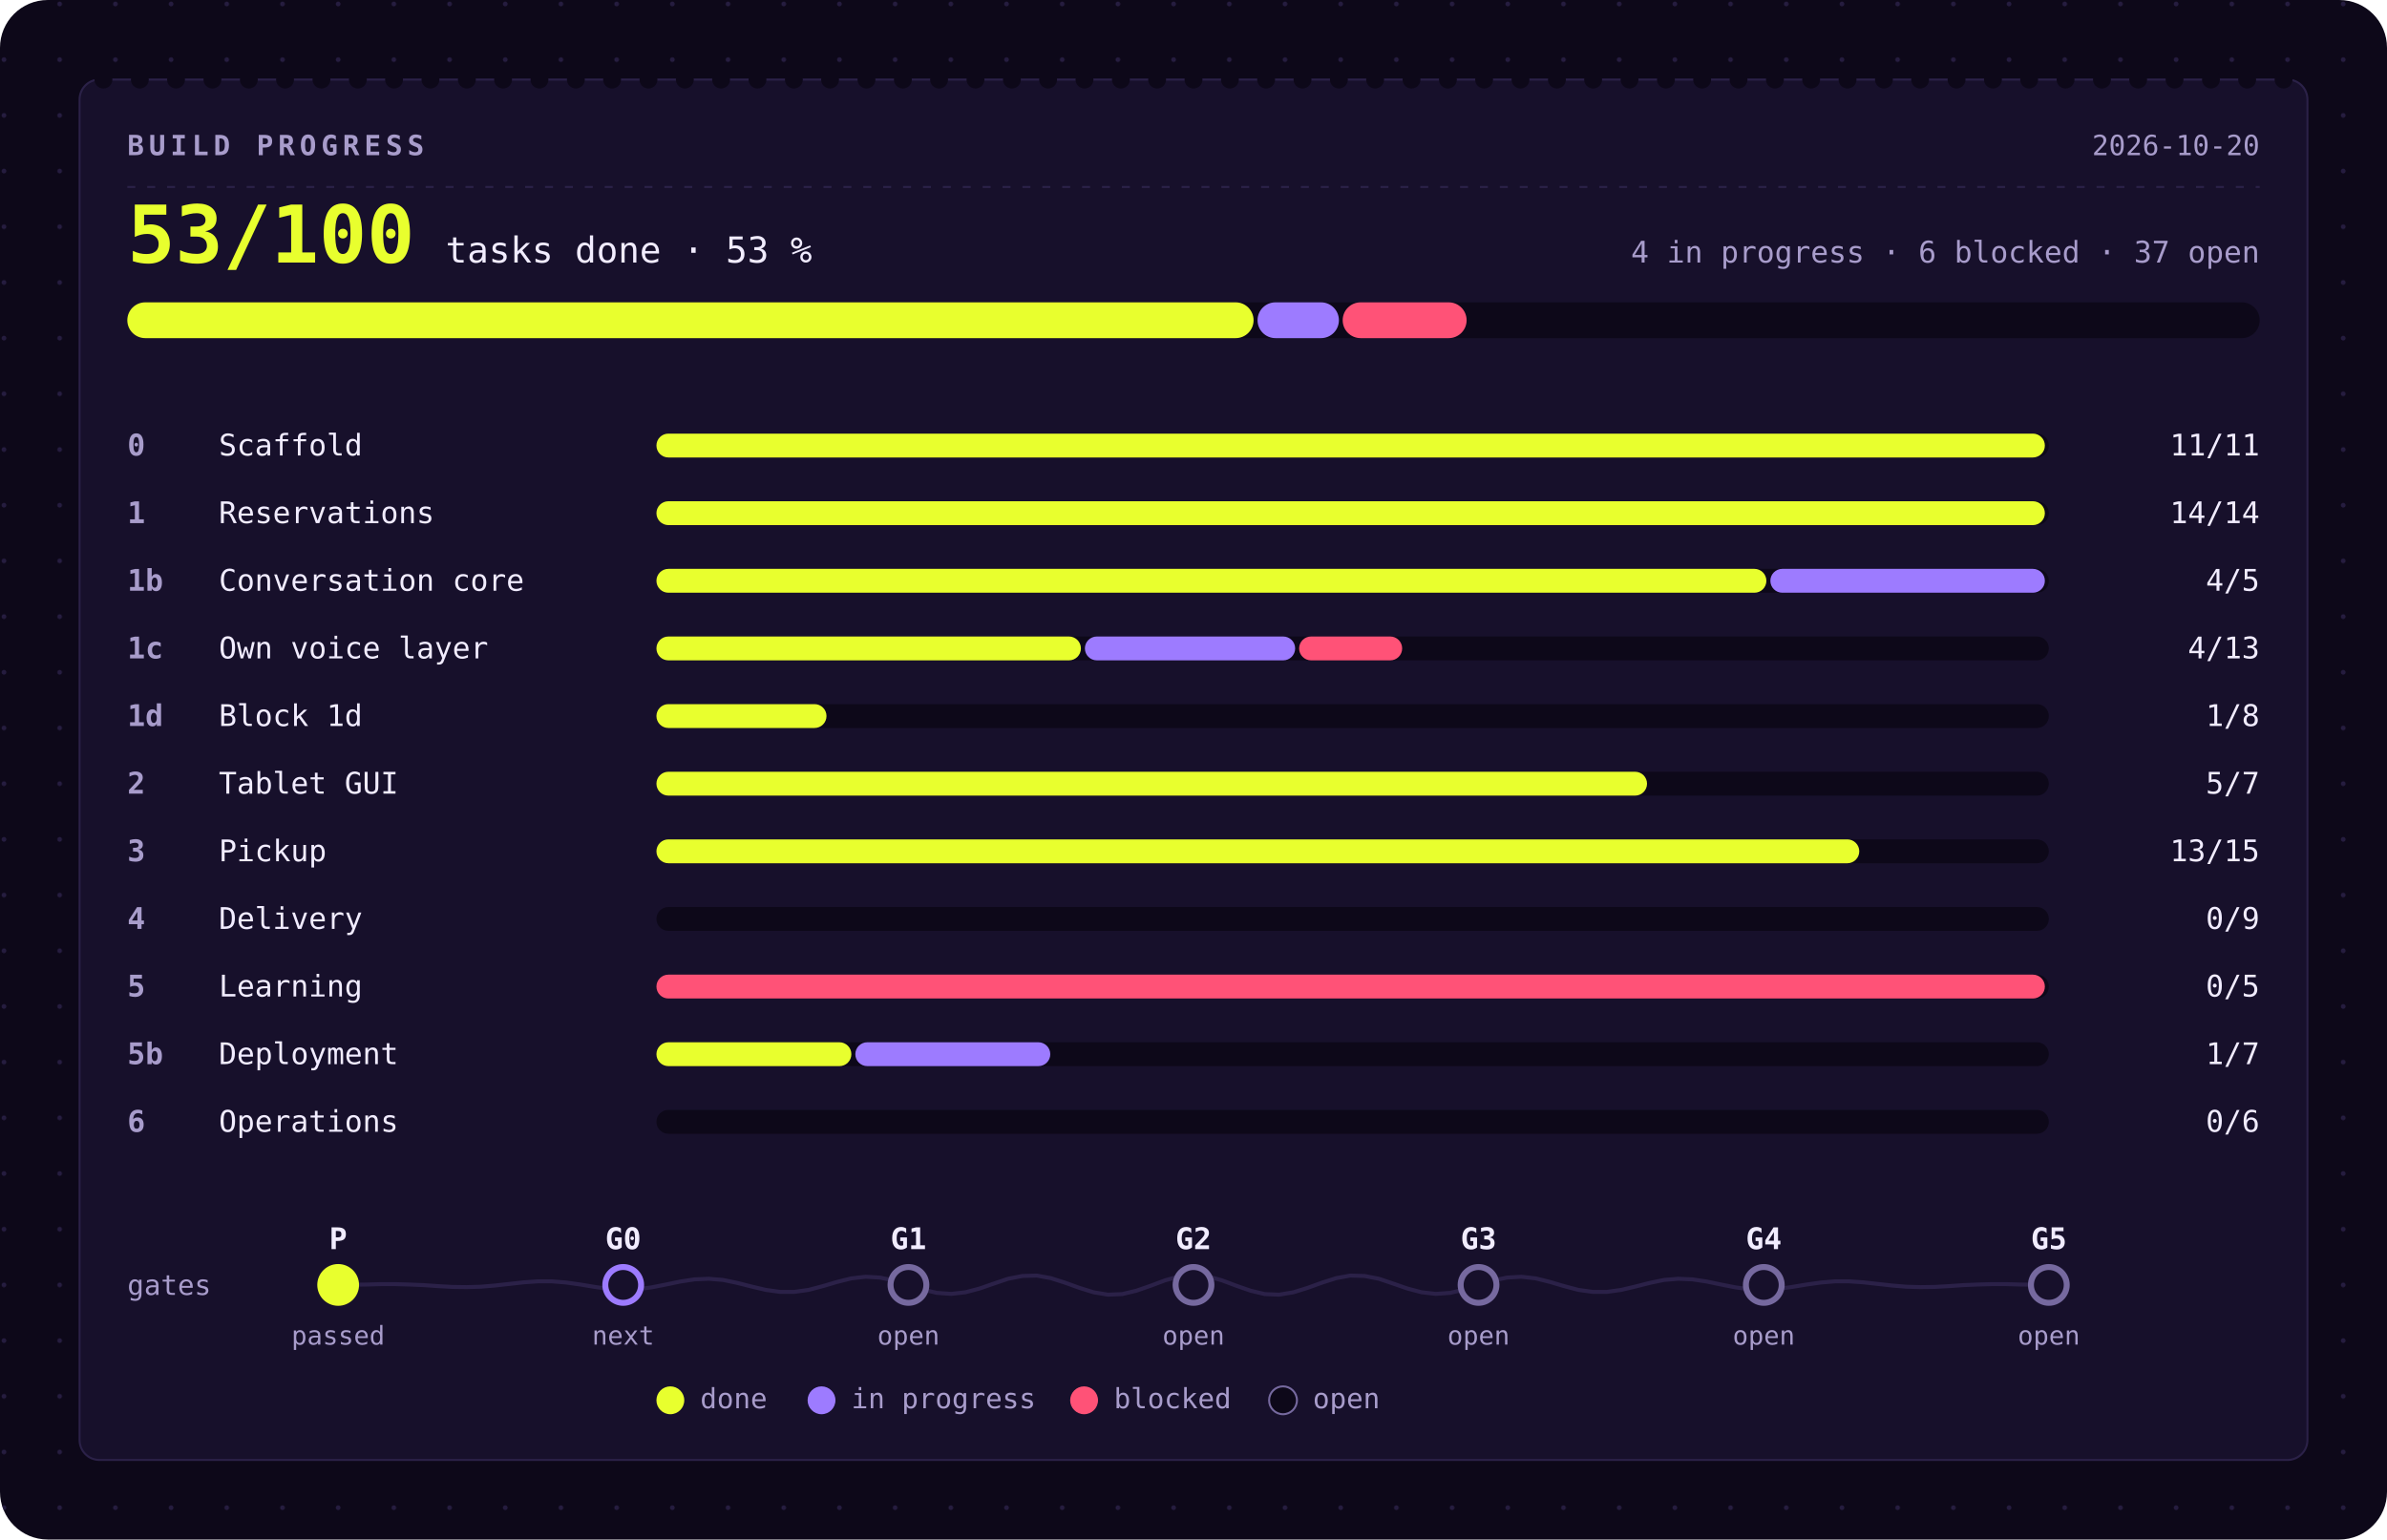
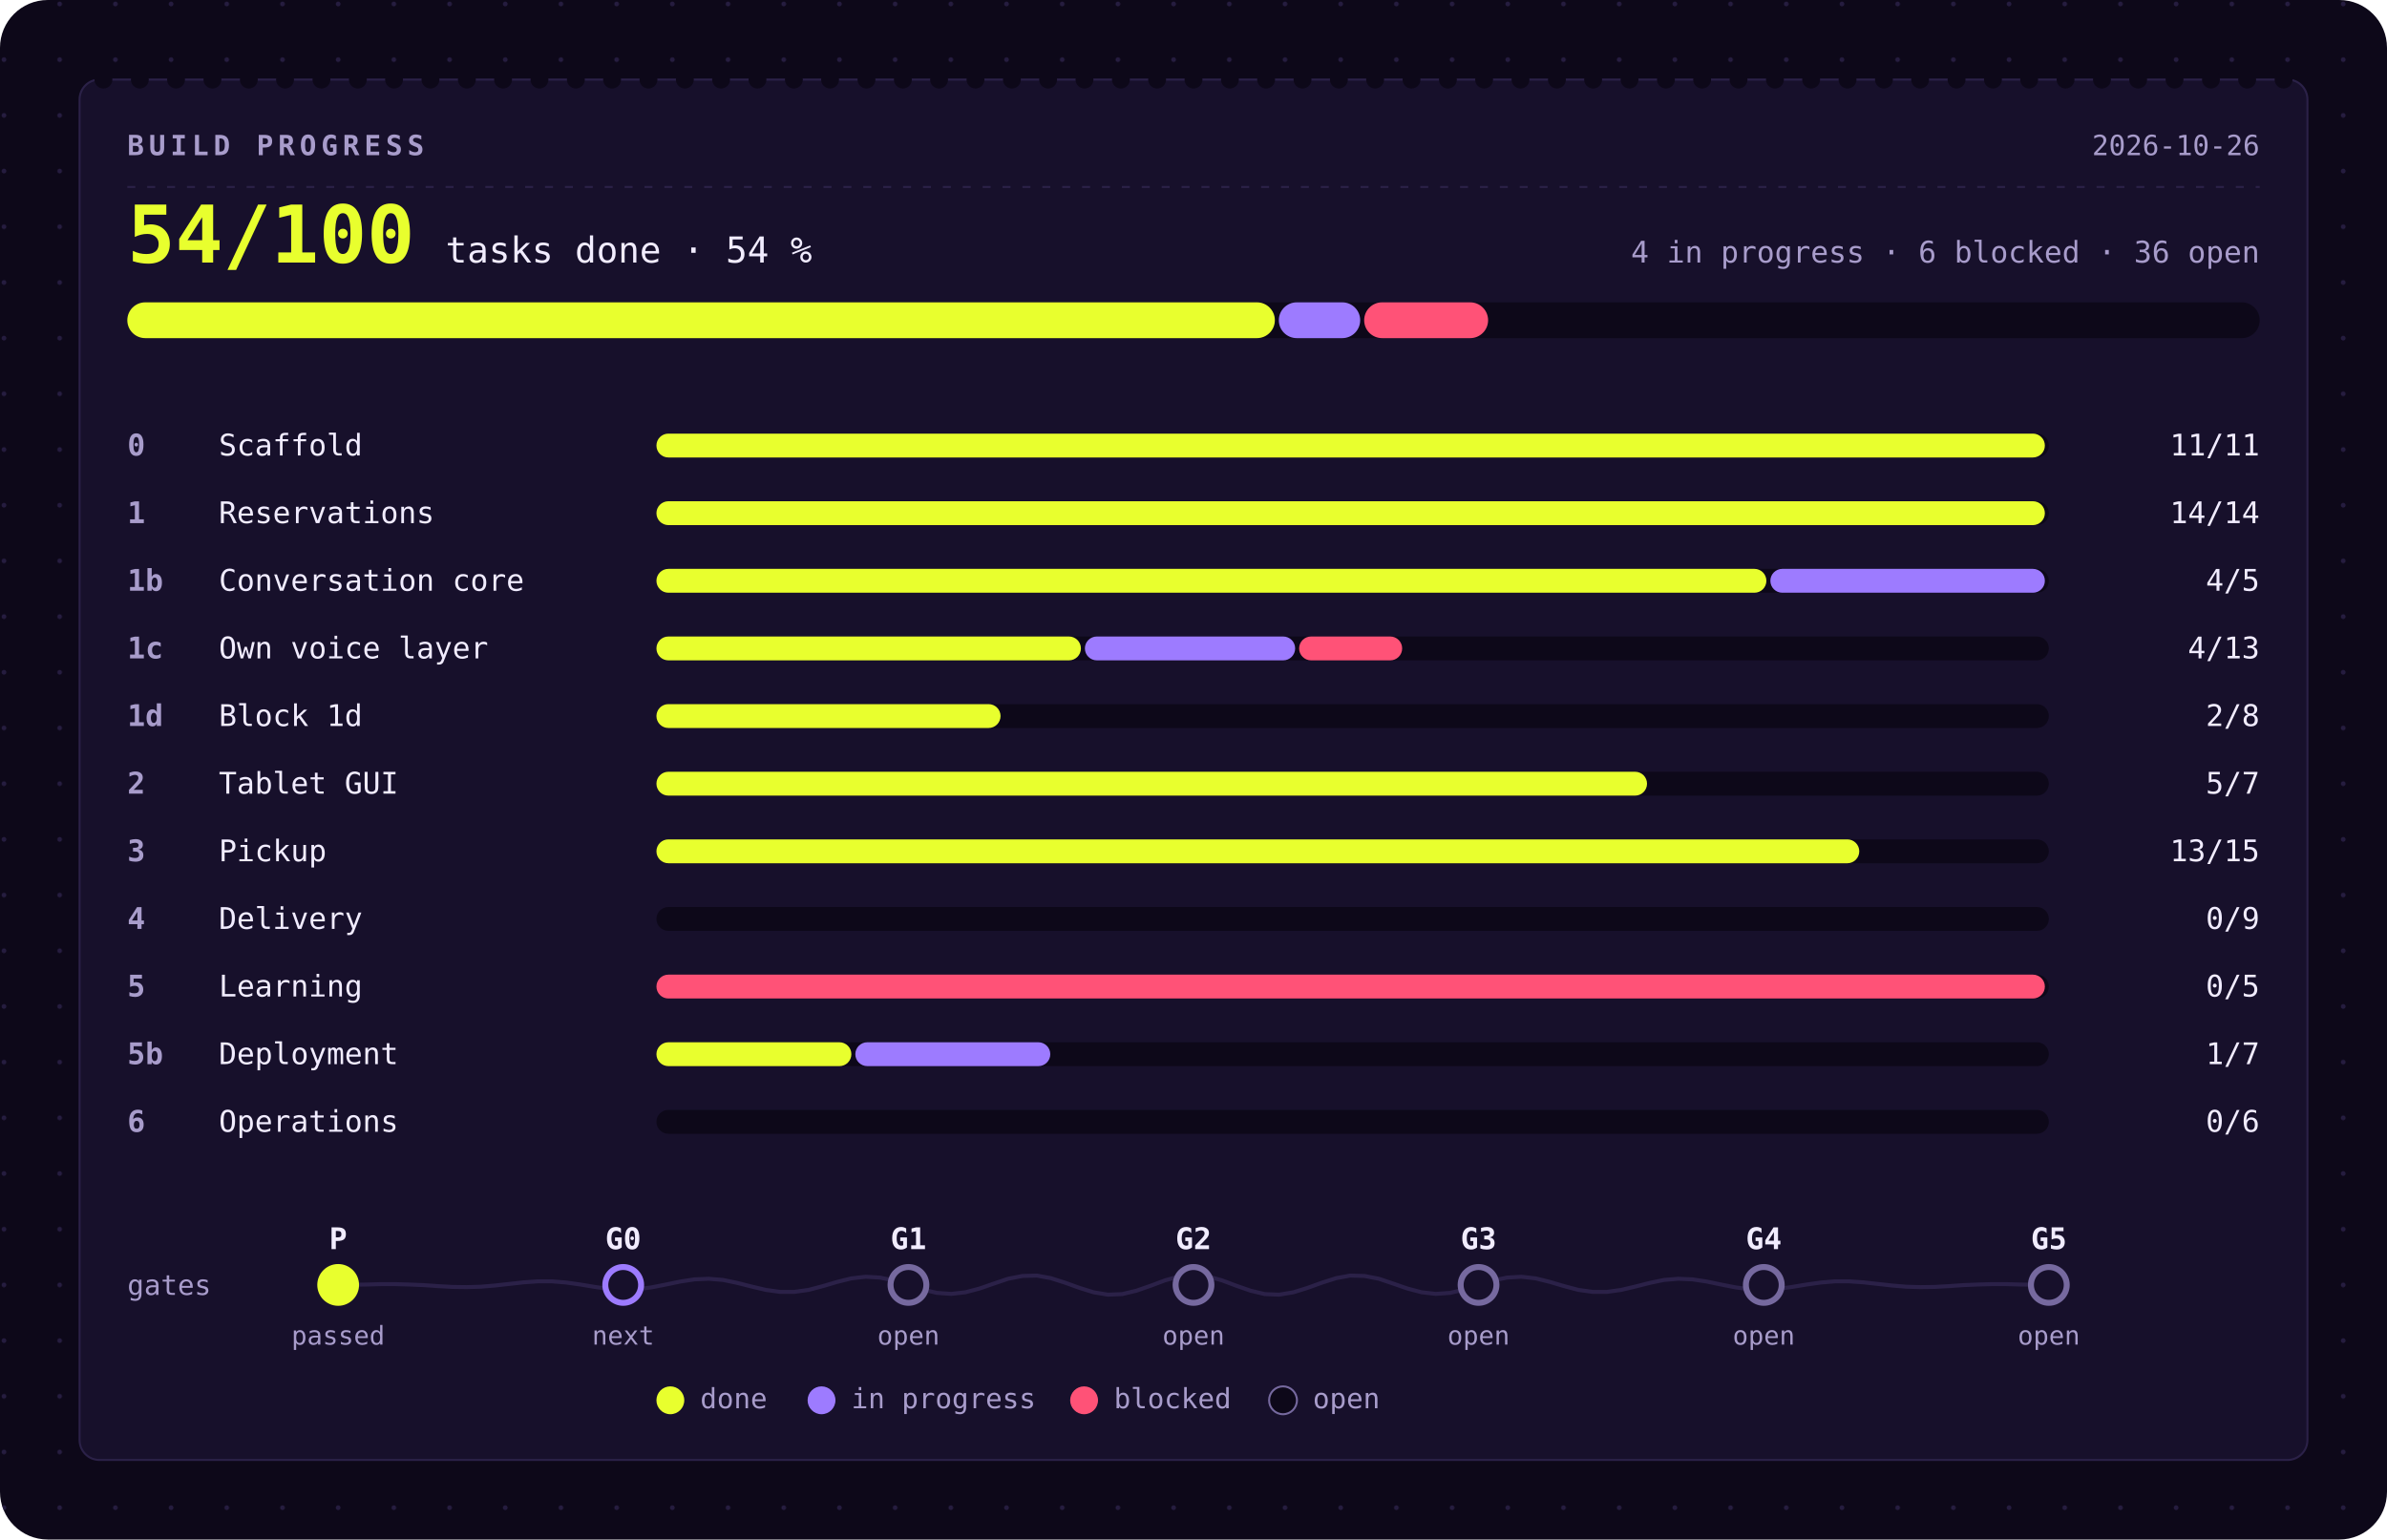
<svg xmlns="http://www.w3.org/2000/svg" width="1200" height="774" viewBox="0 0 1200 774" role="img" aria-labelledby="t d">
  <style>text{font-family:ui-monospace, 'JetBrains Mono', 'SF Mono', Menlo, Consolas, 'DejaVu Sans Mono', monospace}</style>
  <defs>
    <filter id="glow" filterUnits="userSpaceOnUse" x="0" y="0" width="1200" height="774">
      <feGaussianBlur stdDeviation="6" />
    </filter>
    <filter id="soft" filterUnits="userSpaceOnUse" x="0" y="0" width="1200" height="774">
      <feGaussianBlur stdDeviation="2.2" />
    </filter>
  </defs>
  <rect width="1200" height="774" rx="24" fill="#0D0819" />
  <pattern id="dots" width="28" height="28" patternUnits="userSpaceOnUse">
    <circle cx="2" cy="2" r="1.2" fill="#2B2148" />
  </pattern>
  <rect width="1200" height="774" rx="24" fill="url(#dots)" opacity="0.8" />
  <rect x="40" y="40" width="1120" height="694" rx="10" fill="#17102B" stroke="#2B2148" />
  <circle cx="52" cy="40" r="4.5" fill="#0D0819" />
  <circle cx="70.3" cy="40" r="4.5" fill="#0D0819" />
  <circle cx="88.5" cy="40" r="4.5" fill="#0D0819" />
  <circle cx="106.8" cy="40" r="4.5" fill="#0D0819" />
  <circle cx="125.1" cy="40" r="4.5" fill="#0D0819" />
  <circle cx="143.3" cy="40" r="4.5" fill="#0D0819" />
  <circle cx="161.6" cy="40" r="4.5" fill="#0D0819" />
  <circle cx="179.9" cy="40" r="4.5" fill="#0D0819" />
  <circle cx="198.1" cy="40" r="4.5" fill="#0D0819" />
  <circle cx="216.4" cy="40" r="4.5" fill="#0D0819" />
  <circle cx="234.7" cy="40" r="4.5" fill="#0D0819" />
  <circle cx="252.9" cy="40" r="4.5" fill="#0D0819" />
  <circle cx="271.2" cy="40" r="4.5" fill="#0D0819" />
  <circle cx="289.5" cy="40" r="4.5" fill="#0D0819" />
  <circle cx="307.7" cy="40" r="4.5" fill="#0D0819" />
  <circle cx="326" cy="40" r="4.5" fill="#0D0819" />
  <circle cx="344.3" cy="40" r="4.5" fill="#0D0819" />
  <circle cx="362.5" cy="40" r="4.5" fill="#0D0819" />
  <circle cx="380.8" cy="40" r="4.5" fill="#0D0819" />
  <circle cx="399.1" cy="40" r="4.5" fill="#0D0819" />
  <circle cx="417.3" cy="40" r="4.5" fill="#0D0819" />
  <circle cx="435.6" cy="40" r="4.5" fill="#0D0819" />
  <circle cx="453.9" cy="40" r="4.5" fill="#0D0819" />
  <circle cx="472.1" cy="40" r="4.5" fill="#0D0819" />
  <circle cx="490.4" cy="40" r="4.5" fill="#0D0819" />
  <circle cx="508.7" cy="40" r="4.5" fill="#0D0819" />
  <circle cx="526.9" cy="40" r="4.5" fill="#0D0819" />
  <circle cx="545.2" cy="40" r="4.5" fill="#0D0819" />
  <circle cx="563.5" cy="40" r="4.5" fill="#0D0819" />
  <circle cx="581.7" cy="40" r="4.5" fill="#0D0819" />
  <circle cx="600" cy="40" r="4.5" fill="#0D0819" />
  <circle cx="618.3" cy="40" r="4.5" fill="#0D0819" />
  <circle cx="636.5" cy="40" r="4.5" fill="#0D0819" />
  <circle cx="654.8" cy="40" r="4.5" fill="#0D0819" />
  <circle cx="673.1" cy="40" r="4.5" fill="#0D0819" />
  <circle cx="691.3" cy="40" r="4.5" fill="#0D0819" />
  <circle cx="709.6" cy="40" r="4.5" fill="#0D0819" />
  <circle cx="727.9" cy="40" r="4.5" fill="#0D0819" />
  <circle cx="746.1" cy="40" r="4.5" fill="#0D0819" />
  <circle cx="764.4" cy="40" r="4.5" fill="#0D0819" />
  <circle cx="782.7" cy="40" r="4.5" fill="#0D0819" />
  <circle cx="800.9" cy="40" r="4.5" fill="#0D0819" />
  <circle cx="819.2" cy="40" r="4.5" fill="#0D0819" />
  <circle cx="837.5" cy="40" r="4.5" fill="#0D0819" />
  <circle cx="855.7" cy="40" r="4.5" fill="#0D0819" />
  <circle cx="874" cy="40" r="4.5" fill="#0D0819" />
  <circle cx="892.3" cy="40" r="4.5" fill="#0D0819" />
  <circle cx="910.5" cy="40" r="4.5" fill="#0D0819" />
  <circle cx="928.8" cy="40" r="4.5" fill="#0D0819" />
  <circle cx="947.1" cy="40" r="4.5" fill="#0D0819" />
  <circle cx="965.3" cy="40" r="4.5" fill="#0D0819" />
  <circle cx="983.6" cy="40" r="4.5" fill="#0D0819" />
  <circle cx="1001.9" cy="40" r="4.5" fill="#0D0819" />
  <circle cx="1020.1" cy="40" r="4.5" fill="#0D0819" />
  <circle cx="1038.4" cy="40" r="4.5" fill="#0D0819" />
  <circle cx="1056.7" cy="40" r="4.5" fill="#0D0819" />
  <circle cx="1074.9" cy="40" r="4.5" fill="#0D0819" />
  <circle cx="1093.2" cy="40" r="4.5" fill="#0D0819" />
  <circle cx="1111.5" cy="40" r="4.5" fill="#0D0819" />
  <circle cx="1129.7" cy="40" r="4.5" fill="#0D0819" />
  <circle cx="1148" cy="40" r="4.5" fill="#0D0819" />
  <text x="64" y="78" font-size="14" fill="#A89CCB" font-weight="700" letter-spacing="2.4">BUILD PROGRESS</text>
-   <text x="1136" y="78" font-size="14" fill="#A89CCB" text-anchor="end">2026-10-20</text>
+   <text x="1136" y="78" font-size="14" fill="#A89CCB" text-anchor="end">2026-10-26</text>
  <line x1="64" y1="94" x2="1136" y2="94" stroke="#2B2148" stroke-dasharray="4 6" />
-   <text x="64" y="132" font-size="40" fill="#E8FF2E" font-weight="700">53/100</text>
-   <text x="224" y="132" font-size="18" fill="#F1ECFF">tasks done · 53 %</text>
-   <text x="1136" y="132" font-size="15" fill="#A89CCB" text-anchor="end">4 in progress · 6 blocked · 37 open</text>
+   <text x="64" y="132" font-size="40" fill="#E8FF2E" font-weight="700">54/100</text>
+   <text x="224" y="132" font-size="18" fill="#F1ECFF">tasks done · 54 %</text>
+   <text x="1136" y="132" font-size="15" fill="#A89CCB" text-anchor="end">4 in progress · 6 blocked · 36 open</text>
  <rect x="64" y="152" width="1072" height="18" rx="9" fill="#0D0819" />
-   <rect x="64" y="152" width="566.2" height="18" rx="9" fill="#E8FF2E" />
-   <rect x="632.2" y="152" width="40.9" height="18" rx="9" fill="#9D7BFF" />
-   <rect x="675" y="152" width="62.3" height="18" rx="9" fill="#FF5277" />
+   <rect x="64" y="152" width="576.9" height="18" rx="9" fill="#E8FF2E" />
+   <rect x="642.9" y="152" width="40.9" height="18" rx="9" fill="#9D7BFF" />
+   <rect x="685.8" y="152" width="62.3" height="18" rx="9" fill="#FF5277" />
  <text x="64" y="229" font-size="15" fill="#A89CCB" font-weight="700">0</text>
  <text x="110" y="229" font-size="15" fill="#F1ECFF">Scaffold</text>
  <rect x="330" y="218" width="700" height="12" rx="6" fill="#0D0819" />
  <rect x="330" y="218" width="698" height="12" rx="6" fill="#E8FF2E" />
  <text x="1136" y="229" font-size="15" fill="#F1ECFF" text-anchor="end">11/11</text>
  <text x="64" y="263" font-size="15" fill="#A89CCB" font-weight="700">1</text>
  <text x="110" y="263" font-size="15" fill="#F1ECFF">Reservations</text>
  <rect x="330" y="252" width="700" height="12" rx="6" fill="#0D0819" />
  <rect x="330" y="252" width="698" height="12" rx="6" fill="#E8FF2E" />
  <text x="1136" y="263" font-size="15" fill="#F1ECFF" text-anchor="end">14/14</text>
  <text x="64" y="297" font-size="15" fill="#A89CCB" font-weight="700">1b</text>
  <text x="110" y="297" font-size="15" fill="#F1ECFF">Conversation core</text>
  <rect x="330" y="286" width="700" height="12" rx="6" fill="#0D0819" />
  <rect x="330" y="286" width="558" height="12" rx="6" fill="#E8FF2E" />
  <rect x="890" y="286" width="138" height="12" rx="6" fill="#9D7BFF" />
  <text x="1136" y="297" font-size="15" fill="#F1ECFF" text-anchor="end">4/5</text>
  <text x="64" y="331" font-size="15" fill="#A89CCB" font-weight="700">1c</text>
  <text x="110" y="331" font-size="15" fill="#F1ECFF">Own voice layer</text>
  <rect x="330" y="320" width="700" height="12" rx="6" fill="#0D0819" />
  <rect x="330" y="320" width="213.4" height="12" rx="6" fill="#E8FF2E" />
  <rect x="545.4" y="320" width="105.7" height="12" rx="6" fill="#9D7BFF" />
  <rect x="653.1" y="320" width="51.8" height="12" rx="6" fill="#FF5277" />
  <text x="1136" y="331" font-size="15" fill="#F1ECFF" text-anchor="end">4/13</text>
  <text x="64" y="365" font-size="15" fill="#A89CCB" font-weight="700">1d</text>
  <text x="110" y="365" font-size="15" fill="#F1ECFF">Block 1d</text>
  <rect x="330" y="354" width="700" height="12" rx="6" fill="#0D0819" />
-   <rect x="330" y="354" width="85.5" height="12" rx="6" fill="#E8FF2E" />
-   <text x="1136" y="365" font-size="15" fill="#F1ECFF" text-anchor="end">1/8</text>
+   <rect x="330" y="354" width="173" height="12" rx="6" fill="#E8FF2E" />
+   <text x="1136" y="365" font-size="15" fill="#F1ECFF" text-anchor="end">2/8</text>
  <text x="64" y="399" font-size="15" fill="#A89CCB" font-weight="700">2</text>
  <text x="110" y="399" font-size="15" fill="#F1ECFF">Tablet GUI</text>
  <rect x="330" y="388" width="700" height="12" rx="6" fill="#0D0819" />
  <rect x="330" y="388" width="498" height="12" rx="6" fill="#E8FF2E" />
  <text x="1136" y="399" font-size="15" fill="#F1ECFF" text-anchor="end">5/7</text>
  <text x="64" y="433" font-size="15" fill="#A89CCB" font-weight="700">3</text>
  <text x="110" y="433" font-size="15" fill="#F1ECFF">Pickup</text>
  <rect x="330" y="422" width="700" height="12" rx="6" fill="#0D0819" />
  <rect x="330" y="422" width="604.7" height="12" rx="6" fill="#E8FF2E" />
  <text x="1136" y="433" font-size="15" fill="#F1ECFF" text-anchor="end">13/15</text>
  <text x="64" y="467" font-size="15" fill="#A89CCB" font-weight="700">4</text>
  <text x="110" y="467" font-size="15" fill="#F1ECFF">Delivery</text>
  <rect x="330" y="456" width="700" height="12" rx="6" fill="#0D0819" />
  <text x="1136" y="467" font-size="15" fill="#F1ECFF" text-anchor="end">0/9</text>
  <text x="64" y="501" font-size="15" fill="#A89CCB" font-weight="700">5</text>
  <text x="110" y="501" font-size="15" fill="#F1ECFF">Learning</text>
  <rect x="330" y="490" width="700" height="12" rx="6" fill="#0D0819" />
  <rect x="330" y="490" width="698" height="12" rx="6" fill="#FF5277" />
  <text x="1136" y="501" font-size="15" fill="#F1ECFF" text-anchor="end">0/5</text>
  <text x="64" y="535" font-size="15" fill="#A89CCB" font-weight="700">5b</text>
  <text x="110" y="535" font-size="15" fill="#F1ECFF">Deployment</text>
  <rect x="330" y="524" width="700" height="12" rx="6" fill="#0D0819" />
  <rect x="330" y="524" width="98" height="12" rx="6" fill="#E8FF2E" />
  <rect x="430" y="524" width="98" height="12" rx="6" fill="#9D7BFF" />
  <text x="1136" y="535" font-size="15" fill="#F1ECFF" text-anchor="end">1/7</text>
  <text x="64" y="569" font-size="15" fill="#A89CCB" font-weight="700">6</text>
  <text x="110" y="569" font-size="15" fill="#F1ECFF">Operations</text>
  <rect x="330" y="558" width="700" height="12" rx="6" fill="#0D0819" />
  <text x="1136" y="569" font-size="15" fill="#F1ECFF" text-anchor="end">0/6</text>
  <path d="M170 646 L177.2 645.9 L184.3 645.8 L191.5 645.6 L198.7 645.6 L205.8 645.8 L213 646.1 L220.2 646.6 L227.3 647 L234.5 647.1 L241.7 646.9 L248.8 646.3 L256 645.5 L263.2 644.7 L270.3 644.2 L277.5 644.2 L284.7 644.8 L291.8 645.8 L299 647 L306.2 648 L313.3 648.5 L320.5 648.2 L327.7 647.2 L334.8 645.8 L342 644.3 L349.2 643.2 L356.3 642.9 L363.5 643.5 L370.7 645 L377.8 646.8 L385 648.5 L392.2 649.5 L399.3 649.5 L406.5 648.5 L413.7 646.6 L420.8 644.5 L428 642.7 L435.2 641.9 L442.3 642.3 L449.5 643.8 L456.7 646 L463.8 648.3 L471 650 L478.2 650.5 L485.3 649.7 L492.5 647.8 L499.7 645.3 L506.8 642.9 L514 641.5 L521.2 641.3 L528.3 642.6 L535.5 644.9 L542.7 647.5 L549.8 649.7 L557 650.9 L564.2 650.6 L571.3 648.9 L578.5 646.4 L585.7 643.7 L592.8 641.7 L600 641 L607.2 641.7 L614.3 643.7 L621.5 646.4 L628.7 648.9 L635.8 650.6 L643 650.9 L650.2 649.7 L657.3 647.5 L664.5 644.9 L671.7 642.6 L678.8 641.3 L686 641.5 L693.2 642.9 L700.3 645.3 L707.5 647.8 L714.7 649.7 L721.8 650.5 L729 650 L736.2 648.3 L743.3 646 L750.5 643.8 L757.7 642.3 L764.8 641.9 L772 642.7 L779.2 644.5 L786.3 646.6 L793.5 648.5 L800.7 649.5 L807.8 649.5 L815 648.5 L822.2 646.8 L829.3 645 L836.5 643.5 L843.7 642.9 L850.8 643.2 L858 644.3 L865.2 645.8 L872.3 647.2 L879.5 648.2 L886.7 648.5 L893.8 648 L901 647 L908.2 645.8 L915.3 644.8 L922.5 644.2 L929.7 644.2 L936.8 644.7 L944 645.5 L951.2 646.3 L958.3 646.9 L965.5 647.1 L972.7 647 L979.8 646.6 L987 646.1 L994.2 645.8 L1001.3 645.6 L1008.5 645.6 L1015.7 645.8 L1022.8 645.9 L1030 646" fill="none" stroke="#2B2148" stroke-width="2" />
  <circle cx="170" cy="646" r="9" fill="#E8FF2E" stroke="#E8FF2E" stroke-width="3" />
  <text x="170" y="628" font-size="15" fill="#F1ECFF" text-anchor="middle" font-weight="700">P</text>
  <text x="170" y="676" font-size="13" fill="#A89CCB" text-anchor="middle">passed</text>
  <circle cx="313.3" cy="646" r="9" fill="#17102B" stroke="#9D7BFF" stroke-width="3" />
  <text x="313.3" y="628" font-size="15" fill="#F1ECFF" text-anchor="middle" font-weight="700">G0</text>
  <text x="313.3" y="676" font-size="13" fill="#A89CCB" text-anchor="middle">next</text>
  <circle cx="456.7" cy="646" r="9" fill="#17102B" stroke="#76699F" stroke-width="3" />
  <text x="456.7" y="628" font-size="15" fill="#F1ECFF" text-anchor="middle" font-weight="700">G1</text>
  <text x="456.7" y="676" font-size="13" fill="#A89CCB" text-anchor="middle">open</text>
  <circle cx="600" cy="646" r="9" fill="#17102B" stroke="#76699F" stroke-width="3" />
  <text x="600" y="628" font-size="15" fill="#F1ECFF" text-anchor="middle" font-weight="700">G2</text>
  <text x="600" y="676" font-size="13" fill="#A89CCB" text-anchor="middle">open</text>
  <circle cx="743.3" cy="646" r="9" fill="#17102B" stroke="#76699F" stroke-width="3" />
  <text x="743.3" y="628" font-size="15" fill="#F1ECFF" text-anchor="middle" font-weight="700">G3</text>
  <text x="743.3" y="676" font-size="13" fill="#A89CCB" text-anchor="middle">open</text>
  <circle cx="886.7" cy="646" r="9" fill="#17102B" stroke="#76699F" stroke-width="3" />
  <text x="886.7" y="628" font-size="15" fill="#F1ECFF" text-anchor="middle" font-weight="700">G4</text>
  <text x="886.7" y="676" font-size="13" fill="#A89CCB" text-anchor="middle">open</text>
  <circle cx="1030" cy="646" r="9" fill="#17102B" stroke="#76699F" stroke-width="3" />
  <text x="1030" y="628" font-size="15" fill="#F1ECFF" text-anchor="middle" font-weight="700">G5</text>
  <text x="1030" y="676" font-size="13" fill="#A89CCB" text-anchor="middle">open</text>
  <text x="64" y="651" font-size="14" fill="#A89CCB">gates</text>
  <rect x="330" y="697" width="14" height="14" rx="7" fill="#E8FF2E" />
  <text x="352" y="708" font-size="14" fill="#A89CCB">done</text>
  <rect x="406" y="697" width="14" height="14" rx="7" fill="#9D7BFF" />
  <text x="428" y="708" font-size="14" fill="#A89CCB">in progress</text>
  <rect x="538" y="697" width="14" height="14" rx="7" fill="#FF5277" />
  <text x="560" y="708" font-size="14" fill="#A89CCB">blocked</text>
  <rect x="638" y="697" width="14" height="14" rx="7" fill="#0D0819" stroke="#76699F" />
  <text x="660" y="708" font-size="14" fill="#A89CCB">open</text>
</svg>
